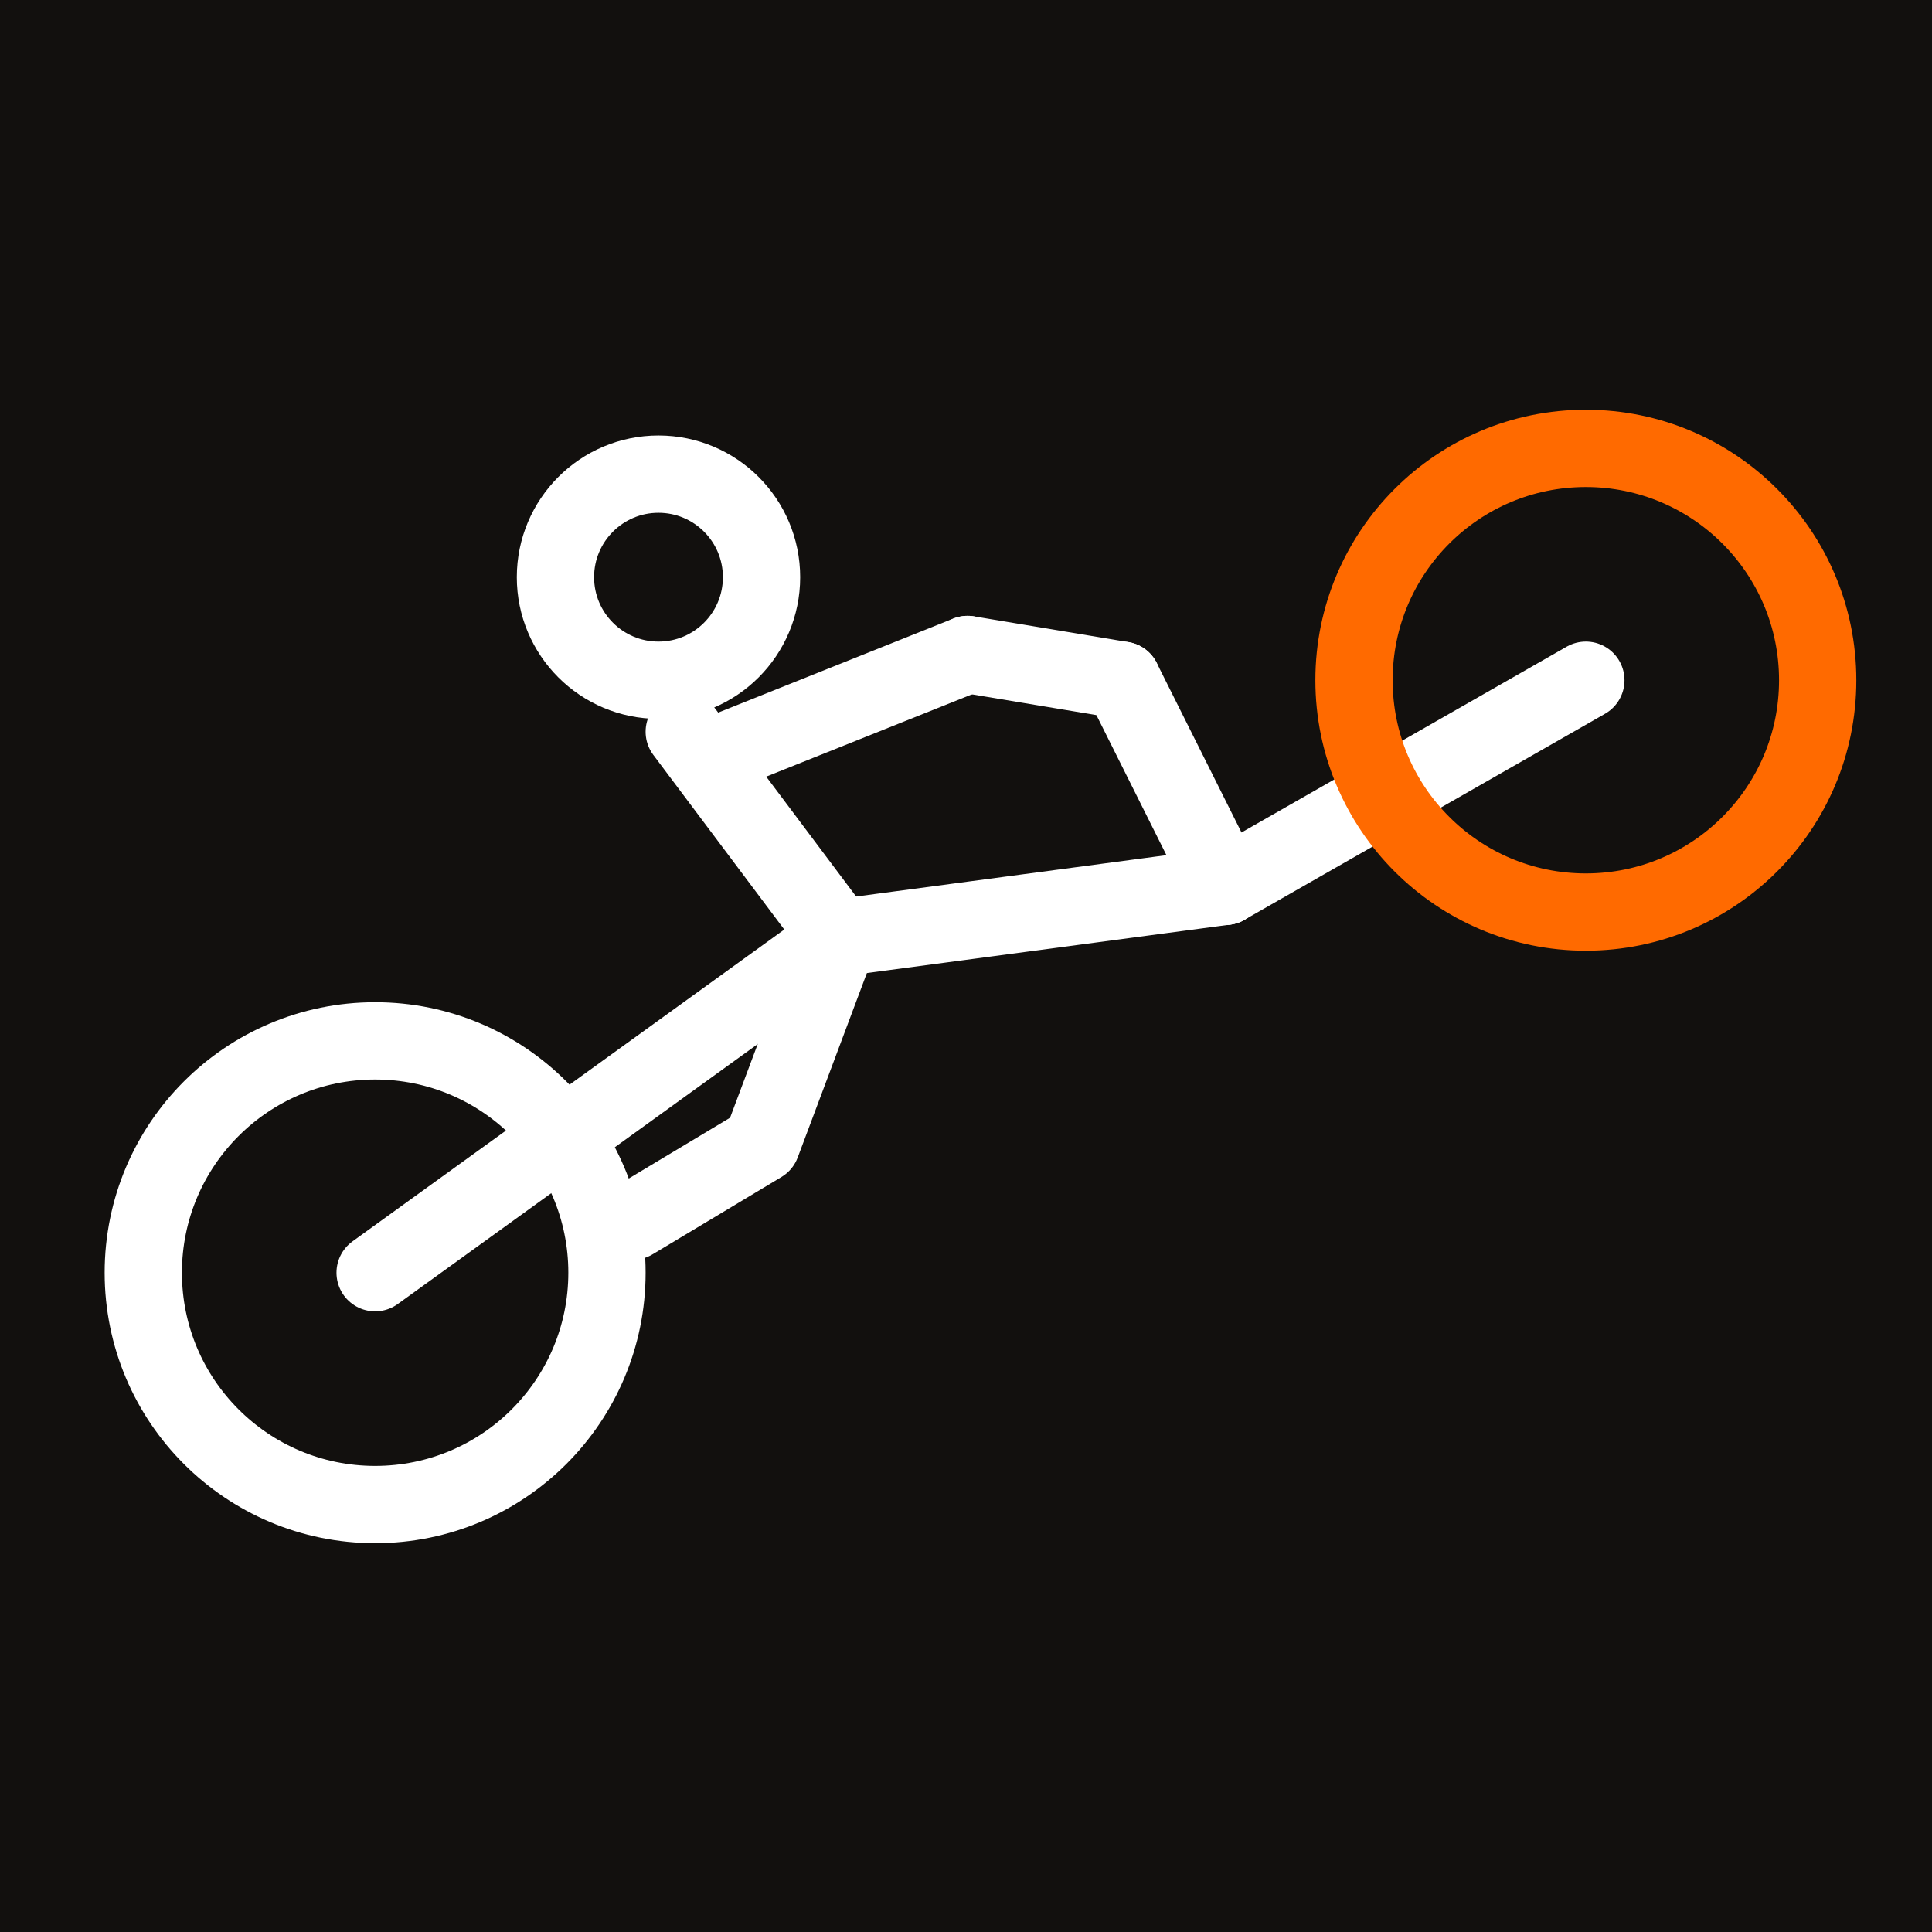
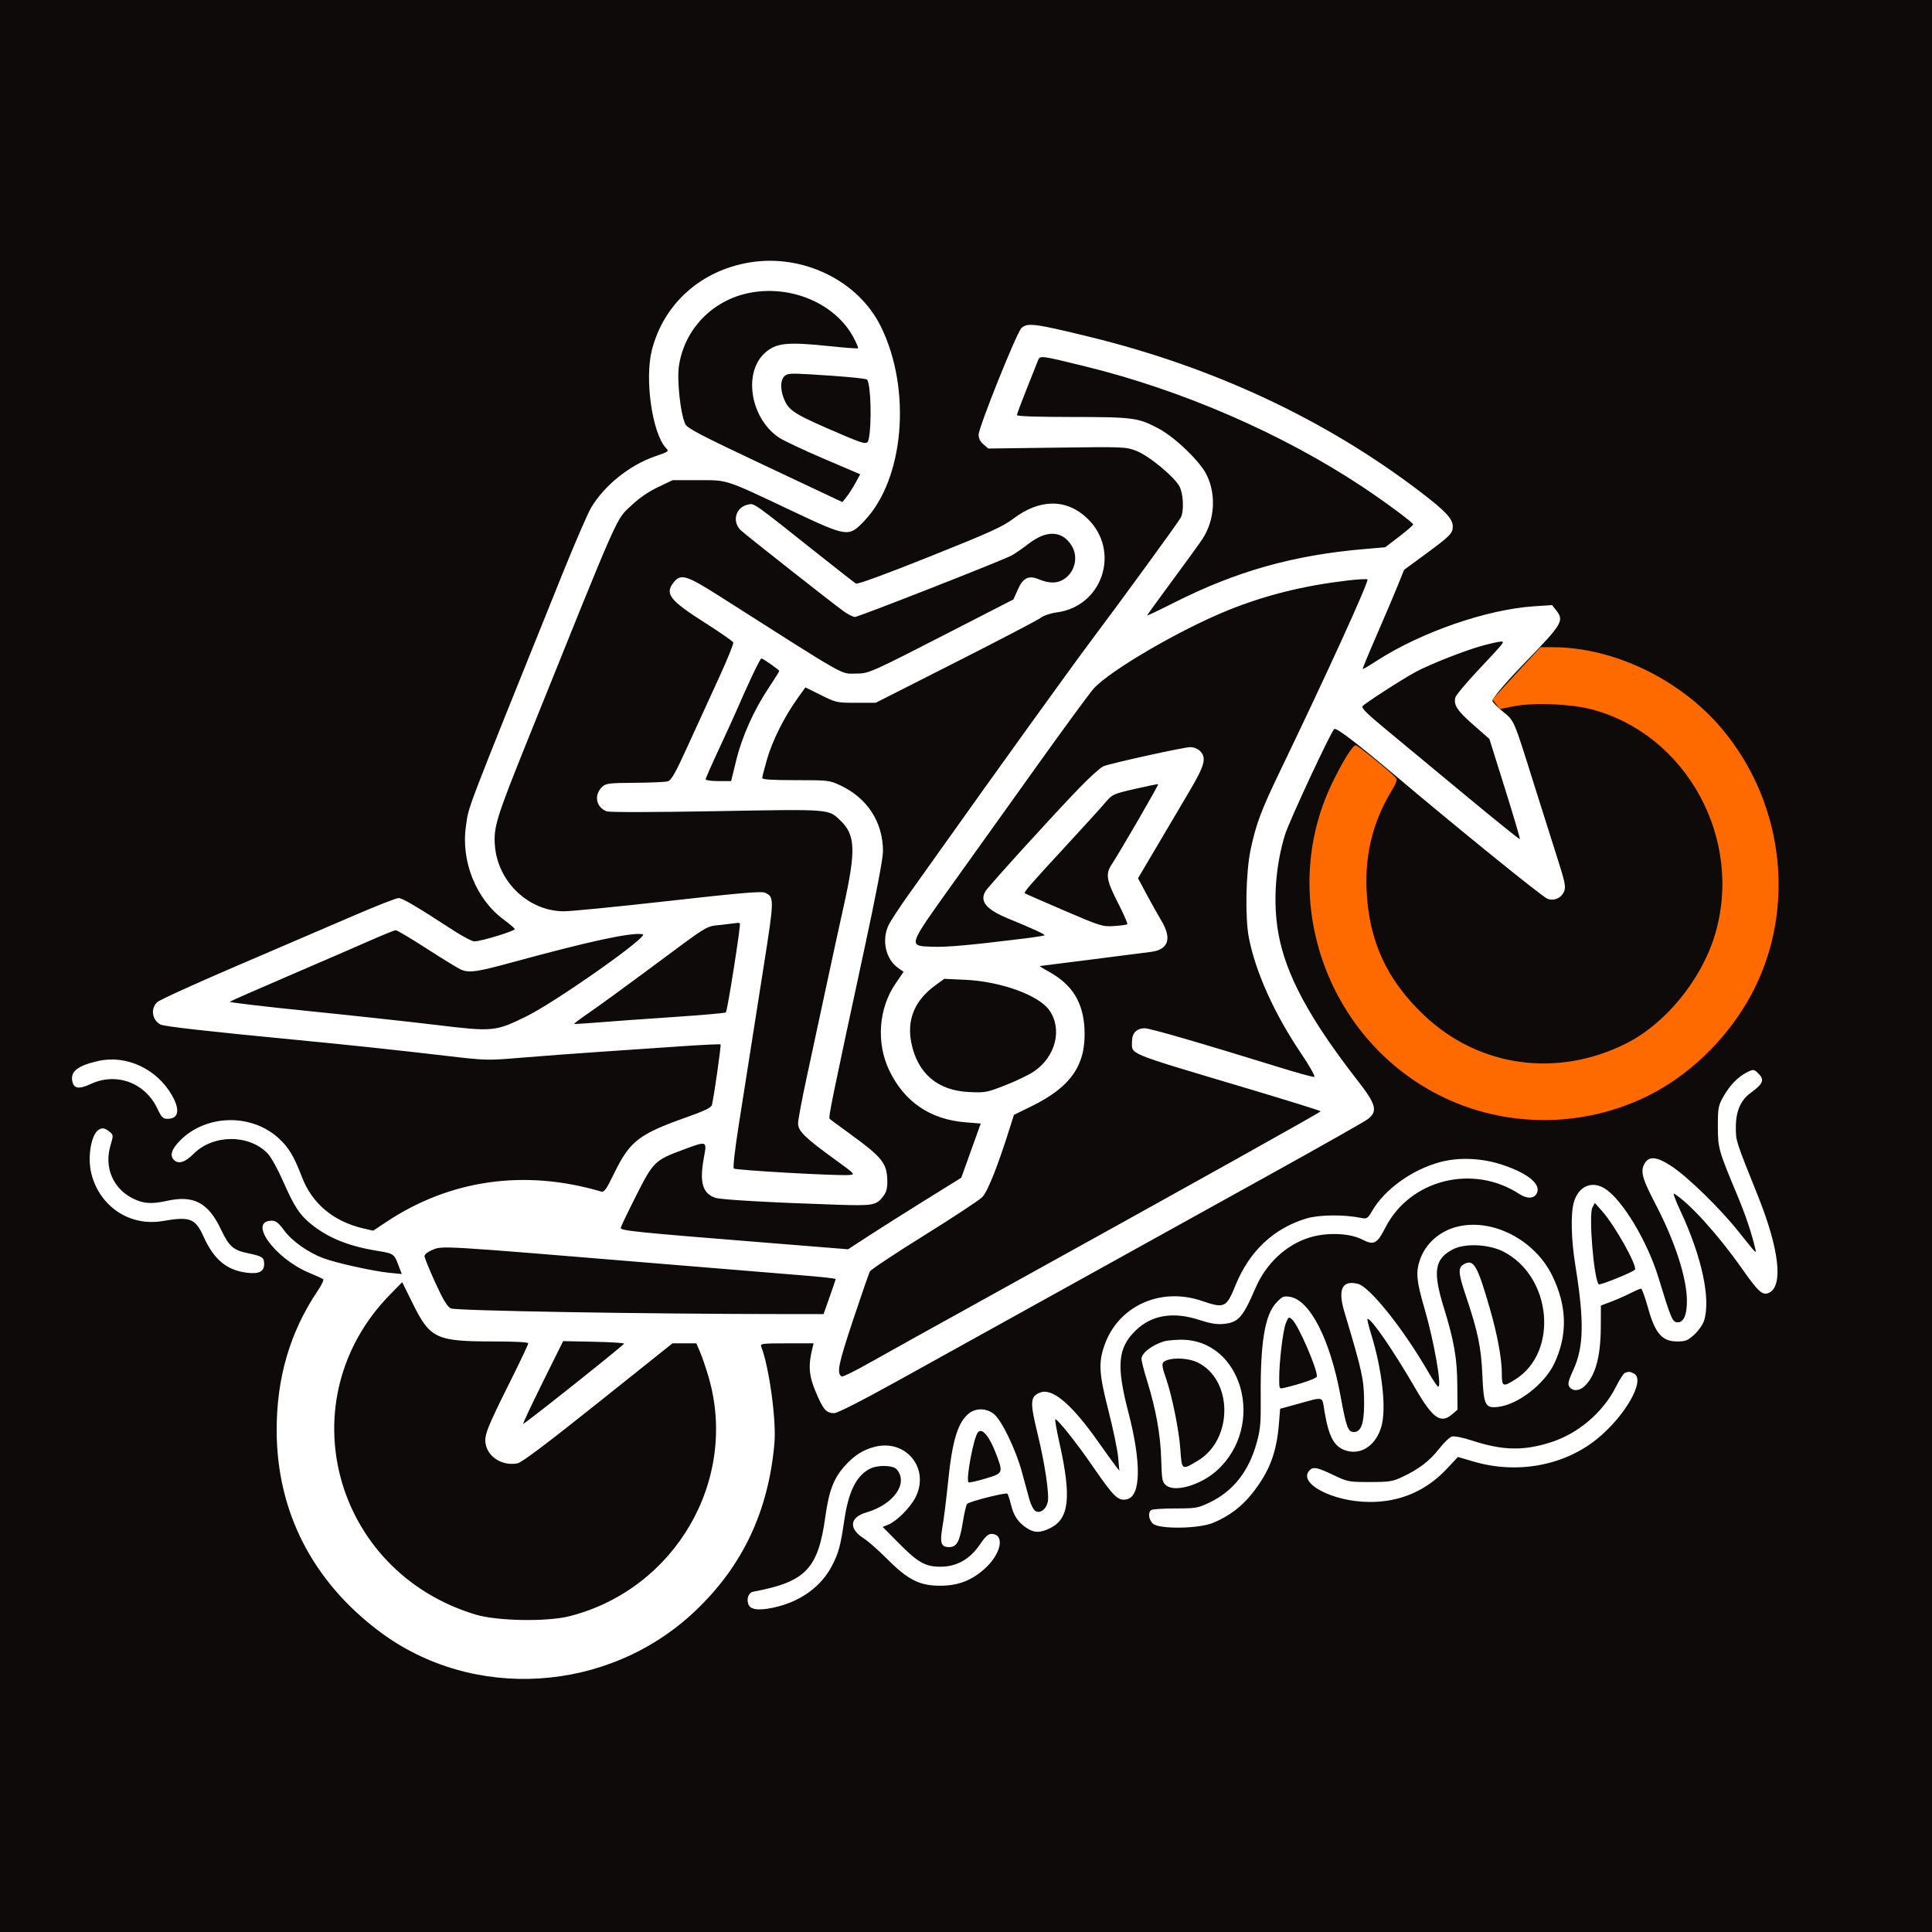
- <svg xmlns="http://www.w3.org/2000/svg" viewBox="0 0 96 96" width="96" height="96" role="img" aria-label="RANDANDAN">
-   <rect width="96" height="96" fill="#12100e" />
-   <g transform="translate(2 21) scale(1.28)" fill="none" stroke="#ffffff" stroke-width="3" stroke-linecap="round" stroke-linejoin="round">
-     <circle cx="13" cy="33" r="9" />
-     <path d="M13 33 L31 20" />
-     <path d="M31 20 L46 18" />
-     <path d="M46 18 L60 10" />
-     <path d="M46 18 L42 10" />
-     <path d="M42 10 L36 9" />
-     <circle cx="24" cy="6" r="4" />
-     <path d="M25 12 L31 20" />
-     <path d="M26 13 L36 9" />
-     <path d="M31 20 L28 28 L23 31" />
-   </g>
-   <circle transform="translate(2 21) scale(1.28)" cx="60" cy="10" r="9" fill="none" stroke="#ff6a00" stroke-width="3" stroke-linecap="round" />
+ <svg xmlns="http://www.w3.org/2000/svg" viewBox="0 0 1024 1024" width="1024" height="1024" role="img" aria-label="RANDANDAN">
+   <rect width="1024" height="1024" fill="#0d0a09" />
+   <path d="M 397.238 139.110 C 371.444 143.407, 351.817 161.001, 345.532 185.460 C 341.615 200.699, 345.583 229.048, 352.781 237.256 C 354.650 239.387, 354.955 239.140, 347 241.941 C 333.457 246.711, 320.340 257.278, 313.281 269.107 C 311.511 272.073, 304.623 288, 297.975 304.500 C 245.305 435.222, 248.608 426.588, 246.959 437.870 C 244.234 456.505, 252.371 476.651, 266.959 487.391 C 270.029 489.651, 272.667 491.920, 272.821 492.432 C 273.112 493.396, 255.096 498.897, 251.432 498.963 C 250.294 498.983, 245.344 496.392, 240.432 493.205 C 219.995 479.944, 213.294 476, 211.202 476 C 209.988 476, 198.984 480.330, 186.747 485.623 C 174.511 490.916, 146.753 502.842, 125.061 512.126 C 103.370 521.410, 84.583 529.983, 83.311 531.177 C 79.708 534.563, 80.581 540.635, 85.012 543.006 C 86.918 544.026, 110.088 546.656, 155.500 551.008 C 183.731 553.713, 208.964 556.395, 236.242 559.591 C 257.888 562.127, 258.066 562.131, 276.742 560.570 C 287.059 559.707, 305.850 558.306, 318.500 557.456 C 331.150 556.606, 350.494 555.287, 361.486 554.524 C 372.478 553.762, 381.671 553.337, 381.914 553.581 C 382.310 553.977, 378.535 580.503, 377.367 585.523 C 377 587.103, 373.899 588.612, 363.199 592.414 C 338.579 601.164, 333.798 604.902, 325.513 621.886 C 321.213 630.702, 320.249 632.028, 318.513 631.516 C 278.064 619.600, 238.535 625.206, 204.779 647.647 L 197.788 652.295 192.685 651.117 C 176.745 647.437, 165.425 637.962, 159.990 623.748 C 155.832 612.876, 153.046 608.219, 147.821 603.403 C 133.361 590.075, 109.419 590.529, 95.554 604.394 C 90.939 609.009, 89.835 612.435, 92.200 614.800 C 94.566 617.166, 98.082 616.076, 102.577 611.581 C 112.989 601.169, 131.885 601.064, 141.867 611.363 C 143.610 613.161, 147.212 619.643, 149.993 625.985 C 156.003 639.688, 158.934 644.103, 165.441 649.251 C 174.373 656.317, 185.193 660.600, 200.240 663.024 C 208.708 664.389, 208.884 664.514, 211.290 670.885 L 212.945 675.271 206.223 674.595 C 197.728 673.741, 178.126 669.393, 171.363 666.863 C 163.292 663.843, 154.745 657.783, 150.607 652.146 C 147.668 648.143, 146.227 647, 144.115 647 C 131.153 647, 145.554 667.040, 164 674.671 C 167.575 676.149, 170.856 677.657, 171.290 678.020 C 171.725 678.383, 170.438 681.115, 168.431 684.090 C 153.696 705.936, 146.528 730.407, 146.636 758.500 C 146.800 801.241, 165.588 837.965, 200.902 864.573 C 250.568 901.995, 322.480 897.431, 368.386 853.943 C 393.571 830.084, 407.280 801.105, 410.461 765 C 411.536 752.790, 407.695 724.645, 403.465 713.750 C 402.838 712.134, 403.871 712, 417.010 712 L 431.233 712 430.550 714.750 C 428.289 723.856, 428.734 729.281, 432.457 738 C 436.410 747.257, 437.947 749, 442.152 749 C 443.869 749, 456.811 742.409, 476.211 731.655 C 568.625 680.427, 634.383 643.981, 675.500 621.199 C 700.800 607.181, 722.962 594.629, 724.750 593.305 C 730.406 589.116, 729.513 585.493, 719.730 572.939 C 693.958 539.866, 681.346 516.392, 677.500 494.341 C 674.670 478.110, 675.974 459.112, 681.064 442.454 C 683.232 435.356, 705.606 387.362, 707.208 386.372 C 708.398 385.636, 719.490 394.093, 739.173 410.743 C 771.637 438.205, 817.475 475.353, 820.137 476.358 C 823.749 477.721, 827.702 475.915, 829.088 472.267 C 829.964 469.964, 829.398 467.207, 825.648 455.505 C 823.179 447.802, 817.488 429.800, 813.002 415.500 C 802.104 380.763, 802.742 382.243, 796.419 377.044 C 793.439 374.594, 791 372.092, 791 371.485 C 791 370.025, 798.250 361.507, 808.437 351 C 828.098 330.720, 829.133 328.981, 824.817 323.495 L 822.635 320.720 813.067 321.347 C 787.957 322.991, 753.009 335.122, 729.519 350.347 C 725.680 352.836, 722.412 354.745, 722.258 354.591 C 722.103 354.436, 725.386 346.478, 729.552 336.905 C 733.719 327.332, 738.719 315.567, 740.665 310.761 L 744.201 302.022 755.085 294.027 C 768.670 284.047, 770 282.710, 770 279.035 C 770 274.919, 766.047 270.742, 752.185 260.209 C 702.100 222.153, 643.120 194.576, 577.500 178.531 C 548.514 171.444, 544.527 170.929, 541.380 173.860 C 538.887 176.183, 518.719 226.443, 518.689 230.408 C 518.674 232.310, 519.556 234.082, 521.237 235.527 L 523.807 237.738 560.154 237.257 C 595.584 236.787, 596.643 236.830, 602.187 238.936 C 608.940 241.501, 622.638 252.842, 625.248 258.027 C 627.250 262.002, 627.583 271.025, 625.850 274.316 C 624.526 276.831, 595.150 317.152, 577.996 340 C 568.037 353.265, 526.644 410.742, 499.497 449 C 495.010 455.325, 487.152 466.350, 482.035 473.500 C 476.919 480.650, 471.903 488.300, 470.888 490.500 C 467.233 498.428, 469.464 508.346, 475.942 512.958 L 478.928 515.085 474.620 521.379 C 465.725 534.371, 464.351 552.541, 471.170 567 C 479.124 583.864, 492.881 593.325, 511.656 594.841 L 519.813 595.500 514.656 609.860 L 509.500 624.221 490.500 636.021 C 480.050 642.511, 466.550 651.044, 460.500 654.984 L 449.500 662.147 442.500 661.574 C 438.650 661.258, 421.550 659.885, 404.500 658.521 C 337.733 653.180, 329 652.292, 329 650.845 C 329 650.313, 332.601 642.758, 337.003 634.056 C 346.369 615.538, 346.978 614.945, 362.504 609.216 C 374.893 604.645, 374.734 604.579, 373.062 613.624 C 370.637 626.739, 372.373 632.687, 379.266 634.888 C 382.451 635.904, 408.224 637.362, 443.500 638.521 C 463.095 639.165, 464.534 638.888, 468.359 633.737 C 469.885 631.681, 470.378 629.595, 470.284 625.590 C 470.072 616.504, 467.568 613.388, 450.500 600.968 C 445 596.966, 440.160 593.399, 439.744 593.040 C 438.966 592.369, 440.801 583.375, 457.944 503.856 C 464.386 473.977, 468 455.055, 468 451.211 C 468 435.732, 459.738 422.981, 445.338 416.235 C 439.664 413.577, 439 413.500, 421.750 413.500 C 409.147 413.500, 404 413.170, 404 412.362 C 404 411.736, 405.152 407.236, 406.560 402.362 C 409.378 392.610, 415.641 380.060, 422.457 370.507 L 426.873 364.320 435.102 368.410 C 443.143 372.406, 443.570 372.500, 453.723 372.500 L 464.114 372.500 506.307 351.118 C 529.513 339.357, 549.850 328.739, 551.500 327.521 C 553.231 326.243, 556.827 325.008, 560 324.602 C 584.447 321.469, 594.129 291.952, 576.335 274.805 C 565.359 264.228, 551.054 264.286, 537 274.963 C 531.490 279.149, 524.753 282.200, 492.752 295.001 C 469.045 304.484, 454.505 309.804, 453.663 309.301 C 452.926 308.860, 444.263 302.099, 434.411 294.276 C 398.454 265.721, 399.928 266.767, 396.554 267.417 C 389.901 268.700, 387.730 276.540, 392.750 281.153 C 395.877 284.027, 440.546 319.210, 447.038 323.913 C 449.382 325.611, 452.128 327, 453.139 327 C 454.992 327, 530.238 297.480, 536.061 294.468 C 537.782 293.578, 541.838 290.794, 545.075 288.280 C 554.731 280.781, 563.074 281.153, 568.044 289.304 C 571.885 295.604, 569.482 304.148, 562.912 307.545 C 559.532 309.293, 555.570 309.112, 550.426 306.973 C 545.229 304.811, 542.192 306.317, 539.508 312.385 L 537.159 317.697 506.830 333.269 C 460.963 356.817, 460.555 357, 453.868 357 C 445.125 357, 451.192 360.434, 381.090 315.810 C 363.918 304.879, 360.768 303.938, 357.073 308.635 C 352.211 314.815, 354.818 318.121, 374.349 330.543 C 381.965 335.387, 388.402 339.883, 388.652 340.535 C 388.902 341.186, 385.511 349.544, 381.116 359.109 C 376.722 368.674, 369.336 384.816, 364.704 394.981 C 357.839 410.044, 355.839 413.585, 353.891 414.131 C 352.576 414.499, 344.722 414.845, 336.439 414.900 C 322.769 414.991, 321.176 415.187, 319.201 417.028 C 314.666 421.253, 315.848 427.851, 321.527 430.010 C 323.008 430.573, 345.532 430.545, 379.442 429.939 C 440.429 428.847, 438.951 428.738, 445.342 434.803 C 453.480 442.527, 453.776 450.684, 447.017 481 C 444.748 491.175, 440.445 510.975, 437.454 525 C 434.463 539.025, 429.987 559.856, 427.508 571.292 C 425.029 582.728, 423 593.583, 423 595.415 C 423 599.478, 426.499 602.908, 442.488 614.520 C 453.406 622.449, 453.453 622.502, 449.988 622.783 C 443.728 623.290, 389.846 620.246, 388.934 619.334 C 388.416 618.816, 389.528 609.067, 391.599 595.973 C 395.617 570.560, 397.712 557.231, 404.957 511 C 410.415 476.173, 410.423 475.425, 405.403 473.138 C 403.569 472.302, 391.898 473.306, 354.395 477.527 C 327.649 480.537, 302.686 483, 298.921 483 C 280.292 483, 263.934 467.549, 262.335 448.444 C 261.498 438.443, 263.007 433.580, 280.163 391 C 330.021 267.253, 326.100 276.070, 335.073 267.511 C 338.740 264.014, 343.808 260.560, 348.705 258.222 L 356.500 254.500 370 254.500 C 385.973 254.500, 383.788 253.791, 419 270.425 C 449.270 284.724, 449.708 284.790, 457.954 276.250 C 479.219 254.229, 483.347 206.474, 466.874 173.058 C 454.870 148.707, 425.521 134.399, 397.238 139.110 M 397.568 155.165 C 377.911 158.919, 363.015 174.096, 359.903 193.542 C 358.678 201.191, 360.612 219.332, 363.235 224.805 C 364.299 227.023, 371.534 230.788, 405.506 246.801 L 446.493 266.119 448.703 263.348 C 449.918 261.824, 452.040 258.506, 453.417 255.974 L 455.923 251.371 436.675 243.151 C 426.088 238.630, 415.419 233.601, 412.964 231.976 C 397.938 222.029, 393.737 197.959, 405.166 187.298 C 411.175 181.693, 416.938 181.066, 440.054 183.506 C 447.901 184.334, 454.519 184.814, 454.760 184.573 C 455.001 184.332, 453.918 181.742, 452.354 178.818 C 442.828 161.011, 419.560 150.966, 397.568 155.165 M 550.123 191.142 C 549.623 192.439, 546.915 199.245, 544.107 206.266 C 541.298 213.288, 539 219.475, 539 220.016 C 539 220.639, 549.749 221.004, 568.250 221.012 C 600.525 221.025, 603.343 221.400, 614.066 227.116 C 622.687 231.711, 635.815 244.305, 639.428 251.445 C 644.740 261.943, 643.880 275.729, 637.289 285.733 C 635.755 288.061, 628.538 298.023, 621.250 307.870 C 613.962 317.718, 608 325.968, 608 326.205 C 608 326.442, 614.413 323.395, 622.250 319.434 C 655.175 302.796, 685.426 294.257, 722.849 291.037 L 734.197 290.061 741.599 284.392 C 745.669 281.274, 749 278.380, 749 277.962 C 749 277.023, 734.592 266.318, 722.500 258.272 C 679.907 229.932, 626.523 206.730, 574.849 194.099 C 551.111 188.296, 551.216 188.309, 550.123 191.142 M 415.715 199.428 C 413.323 201.820, 413.554 207.691, 416.250 213.038 C 418.762 218.020, 422.619 220.265, 445.314 229.956 C 458.708 235.675, 459.780 235.873, 460.430 232.750 C 462.164 224.409, 461.546 203.213, 459.508 201.175 C 458.900 200.567, 445.694 199.352, 429.465 198.411 C 418.844 197.795, 417.228 197.915, 415.715 199.428 M 714 307.708 C 691.125 310.410, 671.304 315.309, 651.773 323.090 C 626.127 333.308, 587.970 355.522, 579.500 365.167 C 577.300 367.672, 563.954 385.871, 549.843 405.611 C 535.731 425.350, 515.347 453.850, 504.545 468.945 C 481.020 501.817, 481.171 501.347, 494 501.799 C 501.810 502.075, 513.590 501.025, 542.335 497.495 C 548.294 496.763, 553.366 495.968, 553.606 495.728 C 554.067 495.266, 547.662 492.309, 534.500 486.907 C 522.758 482.087, 519.145 477.802, 522.285 472.418 C 523.797 469.826, 559.028 431.064, 572.362 417.322 C 577.794 411.724, 583.422 406.685, 584.869 406.125 C 589.286 404.413, 627.496 396, 630.853 396 C 632.667 396, 634.847 396.847, 636 398 C 639.636 401.636, 638.614 405.520, 630.339 419.530 C 626.126 426.664, 618.290 439.925, 612.926 449 L 603.173 465.500 607.722 474 C 610.224 478.675, 613.785 485.034, 615.636 488.131 C 621.270 497.561, 619.247 503.390, 609.943 504.529 C 607.500 504.828, 593.416 506.632, 578.646 508.537 C 563.876 510.441, 551.501 512.008, 551.146 512.018 C 550.791 512.028, 552.975 513.400, 556 515.066 C 568.247 521.813, 574.080 531.173, 574.797 545.231 C 575.775 564.385, 567.732 576.088, 546.449 586.476 L 537.399 590.894 535.578 596.697 C 528.894 617.993, 523.472 631.666, 520.570 634.543 C 518.882 636.217, 505.017 645.351, 489.759 654.842 C 474.502 664.332, 461.590 672.897, 461.067 673.874 C 460.544 674.851, 456.489 686.560, 452.056 699.893 C 444.286 723.261, 443.365 727.872, 446.127 729.579 C 446.625 729.886, 452.988 726.767, 460.266 722.647 C 467.545 718.527, 497.800 701.715, 527.500 685.288 C 629.767 628.725, 700 589.524, 699.988 589.012 C 699.982 588.731, 682.769 583.363, 661.738 577.084 C 595.429 557.288, 600 559.165, 600 551.721 C 600 547.539, 602.547 545, 606.743 545 C 609.553 545, 635.763 552.610, 678.969 565.970 C 688.028 568.770, 695.970 570.936, 696.619 570.781 C 697.272 570.625, 694.040 564.920, 689.378 558 C 675.384 537.226, 665.406 515.045, 661.918 496.956 C 659.843 486.195, 660.327 462.217, 662.861 450.266 C 665.758 436.606, 668.415 429.539, 678.619 408.363 C 703.337 357.063, 725.454 308.562, 724.791 307.107 C 724.631 306.756, 719.775 307.026, 714 307.708 M 786.087 342.112 C 776.899 344.578, 757.913 352.032, 750.244 356.184 C 743.082 360.060, 723.485 372.711, 722.150 374.319 C 721.434 375.182, 724.669 378.414, 733.830 385.985 C 740.798 391.745, 759.702 407.414, 775.839 420.807 C 791.975 434.199, 805.349 444.984, 805.560 444.773 C 805.771 444.563, 802.222 432.524, 797.675 418.020 L 789.407 391.650 780.954 384.240 C 772.370 376.716, 770.363 373.674, 771.360 369.704 C 771.665 368.488, 776.996 362.081, 783.207 355.467 C 797.786 339.942, 797.753 339.984, 795.372 340.061 C 794.343 340.094, 790.164 341.017, 786.087 342.112 M 398.392 358.750 C 395.893 364.113, 392.706 371.200, 391.309 374.500 C 389.912 377.800, 385.446 387.613, 381.385 396.307 C 377.323 405.001, 374 412.538, 374 413.057 C 374 413.576, 377.038 413.998, 380.750 413.996 L 387.500 413.993 390.224 402.917 C 393.353 390.193, 399.543 376.415, 407.508 364.445 C 410.528 359.905, 413 355.945, 413 355.643 C 413 355.010, 404.439 349, 403.537 349 C 403.206 349, 400.890 353.387, 398.392 358.750 M 601.564 418.135 C 589.722 420.872, 589.596 420.932, 585.564 425.689 C 583.329 428.327, 573.850 438.757, 564.500 448.869 C 546.575 468.253, 542.543 472.892, 543.136 473.444 C 543.336 473.630, 552.636 477.707, 563.802 482.504 C 583.486 490.961, 584.299 491.214, 590.514 490.818 C 594.039 490.594, 597.177 490.156, 597.487 489.846 C 597.797 489.536, 595.565 484.433, 592.526 478.505 C 586.367 466.493, 585.851 463.182, 589.329 457.982 C 593.368 451.943, 614.247 415.909, 613.865 415.636 C 613.664 415.493, 608.129 416.617, 601.564 418.135 M 382.589 490.164 C 373.595 491.190, 377.224 488.969, 343 514.390 C 331.175 523.173, 317.573 533.064, 312.774 536.370 C 307.974 539.676, 304.172 542.506, 304.326 542.659 C 304.479 542.812, 309.981 542.492, 316.552 541.948 C 323.123 541.403, 341.013 540.117, 356.306 539.090 C 371.599 538.063, 384.387 536.946, 384.725 536.609 C 385.556 535.777, 392.752 490.085, 392.147 489.480 C 391.883 489.216, 391.404 489.059, 391.083 489.131 C 390.762 489.203, 386.940 489.668, 382.589 490.164 M 196 498.589 C 189.125 501.626, 169.775 510.011, 153 517.221 C 136.225 524.431, 122.168 530.611, 121.761 530.954 C 121.355 531.297, 140.030 533.502, 163.261 535.854 C 186.493 538.207, 217.151 541.540, 231.391 543.261 C 261.284 546.875, 262.499 546.760, 278.836 538.779 C 294.505 531.123, 344.467 495.906, 340.690 495.179 C 334.786 494.042, 313.322 498.657, 271.418 510.074 C 252.883 515.124, 248.979 515.703, 244.632 514.050 C 243.258 513.528, 235.133 508.578, 226.578 503.050 C 218.022 497.523, 210.454 493.015, 209.761 493.033 C 209.067 493.051, 202.875 495.551, 196 498.589 M 495.881 522.152 C 484.807 530.179, 480.517 540.418, 483.041 552.802 C 486.334 568.964, 496.970 578.025, 513.556 578.799 C 522.252 579.205, 523.025 579.060, 532.969 575.156 C 538.666 572.920, 545.456 569.637, 548.059 567.860 C 559.527 560.035, 563.183 545.510, 556.204 535.500 C 550.613 527.479, 530.454 520.178, 511.500 519.308 L 500.500 518.804 495.881 522.152 M 52 562.354 C 40.930 564.859, 37.043 568.049, 38.412 573.506 C 39.297 577.033, 42.094 577.329, 48.105 574.531 C 61.657 568.222, 76.896 573.827, 83.371 587.501 C 85.617 592.246, 86.360 593, 88.787 593 C 94.707 593, 95.583 588.292, 91.113 580.500 C 83.058 566.461, 66.926 558.976, 52 562.354 M 925.500 568.567 C 920.998 570.900, 916.556 575.573, 913.360 581.339 C 910.721 586.101, 910.500 587.311, 910.505 597 C 910.511 608.559, 910.812 609.626, 920.800 633.500 C 925.182 643.975, 928.446 653.694, 930.336 661.894 C 930.997 664.760, 931.253 665.025, 921.247 652.500 C 911.593 640.414, 894.798 624.034, 886.121 618.239 C 878.107 612.888, 873.812 612.529, 871.492 617.016 C 869.409 621.044, 870.484 624.843, 877.519 638.315 C 887.725 657.862, 894.037 677.274, 894.103 689.319 C 894.146 697.244, 892.228 701.315, 888.687 700.811 C 886.345 700.478, 885.562 698.561, 879.029 677.163 C 873.254 658.252, 860.265 636.465, 851.069 630.268 C 843.899 625.435, 836.525 628.578, 834.099 637.500 C 832.441 643.597, 832.787 657.176, 834.939 670.500 C 839.763 700.364, 839.490 713.938, 833.819 726.241 C 831.385 731.522, 830.871 733.574, 831.663 734.839 C 833.294 737.440, 836.903 737.438, 839.695 734.832 C 845.581 729.340, 848.399 719.178, 848.458 703.234 L 848.500 691.967 853.771 689.990 C 856.670 688.902, 861.268 686.884, 863.988 685.506 C 866.708 684.128, 869.322 683, 869.796 683 C 870.270 683, 871.937 687.612, 873.500 693.250 C 877.224 706.681, 880.966 711, 888.879 711 C 893.338 711, 894.500 710.543, 897.941 707.434 C 900.112 705.473, 902.441 702.210, 903.116 700.184 C 906.907 688.803, 902.056 666.114, 890.611 641.696 C 888.083 636.303, 886.574 632.224, 887.258 632.631 C 895.171 637.345, 910.653 654.415, 923.116 672.166 C 932.185 685.083, 934.344 686.957, 937.939 685.032 C 945.198 681.148, 942.885 661.699, 931.904 634.279 C 919.805 604.068, 920.068 604.883, 920.033 597.566 C 919.993 589.108, 922.533 583.167, 927.852 579.280 C 934.532 574.398, 935.356 572.356, 932 569 C 929.601 566.601, 929.329 566.583, 925.500 568.567 M 52.289 598.800 C 48.266 601.357, 46.256 613.530, 48.438 622.113 C 52.869 639.540, 68.823 650.152, 86.131 647.184 C 100.790 644.671, 103.485 645.702, 107.943 655.535 C 113.401 667.571, 120.047 673.141, 130.624 674.545 C 137.108 675.405, 140 674.010, 140 670.024 C 140 666.487, 139.075 665.842, 131.838 664.338 C 123.565 662.619, 121.479 660.807, 117.062 651.510 C 110.345 637.373, 102.620 633.326, 88.394 636.492 C 80.141 638.327, 75.818 637.978, 70.047 635.008 C 59.863 629.768, 55.211 618.665, 58.483 607.409 C 60.169 601.610, 60.165 601.552, 57.980 599.783 C 55.592 597.849, 54.171 597.604, 52.289 598.800 M 763.216 615.955 C 748.432 619.957, 734.005 630.310, 727.324 641.711 C 724.903 645.841, 724.465 646.134, 721.601 645.546 C 712.344 643.643, 699.091 643.778, 692.305 645.844 C 674.957 651.127, 662.176 663.202, 654.832 681.247 C 649.985 693.158, 649.041 693.595, 637 689.500 C 614.913 681.988, 592.528 692.275, 585.298 713.260 C 582.162 722.363, 582.529 728.229, 587.432 747.379 C 589.950 757.212, 592.295 768.462, 592.643 772.379 L 593.275 779.500 591.313 777 C 590.233 775.625, 586.086 769.866, 582.096 764.202 C 568.070 744.290, 557.841 735.589, 551.357 738.054 C 545.971 740.102, 545.794 742.939, 549.981 760.085 C 553.733 775.451, 556.191 791.797, 555.368 795.912 C 554.576 799.870, 551.428 802.299, 548.866 800.928 C 547.849 800.384, 546.406 797.639, 545.605 794.726 C 544.815 791.852, 543.001 785.225, 541.575 780 C 538.371 768.262, 531.046 753.058, 526.924 749.590 C 523.035 746.317, 517.404 746.108, 513.607 749.095 C 507.682 753.755, 504.711 763.481, 502.488 785.500 C 501.600 794.300, 500.282 804.875, 499.561 809 C 498.026 817.777, 498.724 820, 503.012 820 C 507.097 820, 508.654 817.164, 510.337 806.658 C 511.112 801.816, 512.141 797.503, 512.623 797.075 C 514.182 795.691, 533.286 790.881, 533.958 791.704 C 534.315 792.142, 535.161 794.750, 535.838 797.500 C 537.289 803.398, 539.467 806.672, 543.990 809.750 C 548.067 812.525, 551.156 812.587, 556.500 810 C 566.759 805.034, 568.002 793.586, 561.455 764.395 C 560.026 758.023, 559.075 752.592, 559.341 752.326 C 560.111 751.556, 570.423 764.472, 579.041 777 C 590.500 793.658, 592.730 795.786, 597.475 794.596 C 604.734 792.774, 604.964 775.055, 598.071 748.587 C 591.595 723.718, 592.432 714.401, 601.978 705.137 C 610.396 696.968, 621.882 695.074, 635.622 699.588 C 641.260 701.440, 644.872 702.049, 648.324 701.728 C 656.350 700.982, 658.647 698.417, 665.507 682.539 C 671.116 669.557, 681.818 659.631, 694.292 655.843 C 703.321 653.100, 715.389 653.566, 721.866 656.907 C 728.178 660.163, 729.861 659.313, 734.296 650.633 C 747.287 625.205, 780.605 616.810, 805.170 632.775 C 809.160 635.368, 812.720 635.418, 814.295 632.905 C 817.315 628.085, 810.498 622.159, 796.500 617.436 C 785.643 613.773, 773.306 613.224, 763.216 615.955 M 844.006 639.988 C 841.942 643.845, 844.778 678.111, 847.376 680.709 C 848.020 681.353, 865.791 674.147, 866.538 672.939 C 867.846 670.822, 855.943 649.573, 849.181 641.954 L 845.297 637.577 844.006 639.988 M 772.734 650.088 C 763.087 652.361, 755.449 659.121, 752.502 667.995 C 750.348 674.478, 750.796 679.068, 754.984 693.445 C 760.082 710.946, 764.321 735.019, 762.300 734.988 C 761.860 734.981, 759.493 731.493, 757.039 727.238 C 743.880 704.413, 726.043 682.053, 719.730 680.468 C 711.351 678.365, 708.957 683.297, 712.542 695.280 C 722.251 727.739, 723 731.244, 723 744.233 C 723 754.530, 721.364 759, 717.596 759 C 714.480 759, 713.592 756.610, 710.535 740 C 705.005 709.950, 694.351 689.067, 683.665 687.333 C 680.367 686.798, 679.625 687.117, 676.518 690.412 C 670.355 696.947, 667.948 711.598, 668.206 741 C 668.323 754.323, 668.023 757.656, 666.066 764.733 C 661.866 779.926, 653.548 790.437, 641 796.407 C 634.909 799.305, 633.776 799.501, 623 799.510 C 616.675 799.515, 610.938 799.879, 610.250 800.319 C 608.312 801.558, 608.774 805.485, 611.106 807.595 C 614.410 810.583, 635.361 810.297, 642.894 807.161 C 651.497 803.580, 658.108 798.607, 663.732 791.486 C 672.801 780.004, 676.601 770.078, 677.858 754.593 L 678.500 746.685 687 744.352 C 702.326 740.146, 700.602 739.710, 702.025 748.146 C 704.372 762.061, 707.316 767.200, 713.966 768.991 C 721.853 771.115, 729.334 765.829, 732.150 756.144 C 734.910 746.649, 732.598 725.977, 726.625 706.750 C 725.301 702.487, 724.506 699.002, 724.859 699.004 C 727.015 699.016, 738.575 715.895, 750.539 736.500 C 759.439 751.827, 763.709 754.743, 769.694 749.580 L 772.500 747.159 772.411 734.330 C 772.311 719.928, 770.713 710.726, 765.235 693 C 759.316 673.849, 760.349 667.251, 770.059 662.181 C 776.448 658.844, 789.104 659.417, 796.856 663.393 C 822.427 676.512, 826.213 716.493, 803.263 731.048 C 796.597 735.275, 796 735.035, 796 728.131 C 796 720.084, 793.700 707.588, 789.610 693.408 C 783.057 670.692, 781.091 667.275, 776.105 669.944 C 772.650 671.793, 772.785 674.481, 776.959 686.877 C 783.290 705.682, 785.058 714.129, 785.669 728.500 C 786.368 744.948, 787.132 746.500, 794.134 745.671 C 804.646 744.425, 818.730 733.487, 823.853 722.590 C 830.956 707.479, 830.580 692.170, 822.711 676.099 C 813.467 657.220, 791.341 645.704, 772.734 650.088 M 228.750 662.658 C 226.682 663.516, 225 664.914, 225 665.775 C 225 666.634, 227.548 672.912, 230.663 679.727 C 234.868 688.928, 237.002 692.467, 238.954 693.476 C 241.411 694.747, 341.815 696.446, 417 696.489 L 436.500 696.500 439.685 687.500 C 441.437 682.550, 442.899 678.250, 442.935 677.945 C 442.971 677.639, 435.913 676.824, 427.250 676.132 C 418.587 675.440, 384.725 672.661, 352 669.957 C 230.074 659.883, 234.772 660.161, 228.750 662.658 M 206.750 686.133 C 152.191 741.777, 176.394 832.751, 251.861 855.700 C 263.430 859.218, 289.869 859.685, 301.984 856.585 C 357.861 842.287, 391.434 784.536, 375.601 729.953 C 374.252 725.304, 372.231 719.362, 371.110 716.750 L 369.071 712 362.751 712 L 356.431 712 316.966 743.501 C 289.478 765.443, 276.515 775.188, 274.251 775.613 C 266.413 777.083, 258.735 772.433, 257.419 765.418 C 256.558 760.829, 258.031 757.050, 270.151 732.760 C 275.568 721.902, 280 712.565, 280 712.010 C 280 711.367, 273.299 711, 261.549 711 C 231.251 711, 227.943 709.454, 218.836 691.036 L 213.173 679.582 206.750 686.133 M 681.563 701.194 C 680.013 704.905, 678 721.580, 678 730.714 C 678 736.207, 678.005 736.216, 680.750 735.570 C 689.610 733.487, 698 730.549, 698 729.529 C 698 724.976, 688.136 702.338, 684.861 699.374 C 683.117 697.795, 682.944 697.891, 681.563 701.194 M 616.942 710.948 C 610.545 712.889, 605 717.217, 605 720.268 C 605 721.324, 606.343 726.533, 607.985 731.844 C 612.697 747.086, 615.091 760.396, 615.470 773.467 C 615.792 784.592, 615.981 785.566, 618.155 787.327 C 622.815 791.100, 636.495 787.065, 644.955 779.422 C 671.278 755.641, 658.449 709.625, 625.624 710.086 C 622.256 710.133, 618.349 710.521, 616.942 710.948 M 287.699 732.539 C 281.771 744.482, 277.097 754.430, 277.312 754.646 C 277.739 755.073, 330.340 713.252, 330.752 712.158 C 330.890 711.790, 323.685 711.340, 314.741 711.157 L 298.479 710.824 287.699 732.539 M 618.250 721.031 C 615.501 722.136, 615.469 723.144, 617.957 730.374 C 621.256 739.964, 624.899 757.988, 625.617 768.270 C 626.392 779.394, 626.314 779.344, 634.965 774.142 C 653.712 762.870, 653.539 731.217, 634.682 722.088 C 630.145 719.892, 622.335 719.389, 618.250 721.031 M 861.215 727.674 C 860.508 727.958, 858.386 731.255, 856.500 735 C 849.645 748.613, 836.400 759.891, 821.882 764.477 C 807.194 769.118, 796.360 768.832, 779.705 763.365 C 775.414 761.956, 770.888 761.062, 769.636 761.377 C 768.385 761.690, 765.293 764.612, 762.763 767.869 C 757.748 774.327, 752.068 778.672, 743.218 782.820 C 738.055 785.240, 736.384 785.500, 726 785.500 C 714.774 785.500, 714.313 785.411, 706.646 781.750 C 698.256 777.744, 696.098 777.302, 694.200 779.200 C 687.388 786.012, 706.283 796.040, 726 796.076 C 742.235 796.106, 755.901 790.198, 766.979 778.360 L 772.725 772.221 781.113 774.679 C 804.130 781.424, 828.881 776.885, 846.417 762.703 C 861.437 750.555, 872.308 731.376, 866.066 728.035 C 863.990 726.924, 863.224 726.867, 861.215 727.674 M 518.280 759.217 C 516.005 762.081, 511.862 784.195, 513.327 785.660 C 513.619 785.953, 517.603 785.078, 522.179 783.716 C 531.714 780.880, 531.773 780.751, 528.051 770.843 C 524.426 761.194, 520.460 756.474, 518.280 759.217 M 463.500 766.876 C 457.490 768.439, 452.883 771.348, 448.064 776.620 C 441.971 783.287, 439.369 789.974, 437.442 803.915 C 433.617 831.593, 427.037 838.436, 399.265 843.614 C 396.576 844.115, 395.362 847.939, 396.950 850.907 C 398.346 853.514, 403.866 853.707, 412.530 851.450 C 425.155 848.162, 435.309 840.550, 440.741 830.303 C 444.458 823.291, 445.442 819.712, 447.502 805.730 C 449.754 790.438, 453.856 782.194, 461.069 778.464 C 465.102 776.379, 473.290 776.544, 475.227 778.750 C 481.664 786.081, 473.738 797.387, 459.188 801.629 C 450.244 804.237, 449.686 810.251, 457.906 815.441 C 460.096 816.823, 465.628 821.702, 470.198 826.283 C 481.325 837.436, 487.467 840.513, 498.500 840.465 C 507.885 840.424, 515.043 837.666, 521.942 831.433 C 530.827 823.406, 532.765 813, 525.375 813 C 523.786 813, 522.056 814.621, 519.325 818.668 C 514.111 826.395, 507.124 830.347, 498.604 830.387 C 490.460 830.426, 486.543 828.215, 476.174 817.727 L 467.848 809.306 470.982 808.008 C 475.281 806.227, 482.373 799.131, 485.117 793.863 C 493.113 778.520, 480.287 762.508, 463.500 766.876" fill="#ffffff" fill-rule="evenodd" />
+   <path d="M 808 352.195 C 803.325 357.237, 797.594 363.477, 795.263 366.063 L 791.027 370.764 792.994 373.266 L 794.962 375.767 802.731 374.275 C 813.106 372.282, 832.553 373.074, 843.446 375.933 C 894.043 389.213, 924.416 445.028, 908.784 496 C 901.569 519.526, 882.671 542.572, 862.080 552.957 C 825.409 571.452, 783.786 565.661, 754.677 538.013 C 734.887 519.217, 725.440 498.527, 724.303 471.488 C 723.503 452.480, 727.804 435.337, 737.332 419.555 C 740.186 414.828, 740.680 413.319, 739.742 412.190 C 737.483 409.467, 719.663 395, 718.570 395 C 716.922 395, 711.379 403.950, 705.820 415.587 C 677.139 475.627, 702.721 549.895, 762.576 580.357 C 797.287 598.023, 838.975 598.087, 874 580.527 C 894.895 570.051, 913.786 552.043, 926.209 530.759 C 952.510 485.700, 946.919 426.819, 912.469 386.046 C 890.471 360.009, 855.215 343.060, 823 343.034 L 816.500 343.029 808 352.195" fill="#ff6a00" fill-rule="evenodd" />
</svg>
